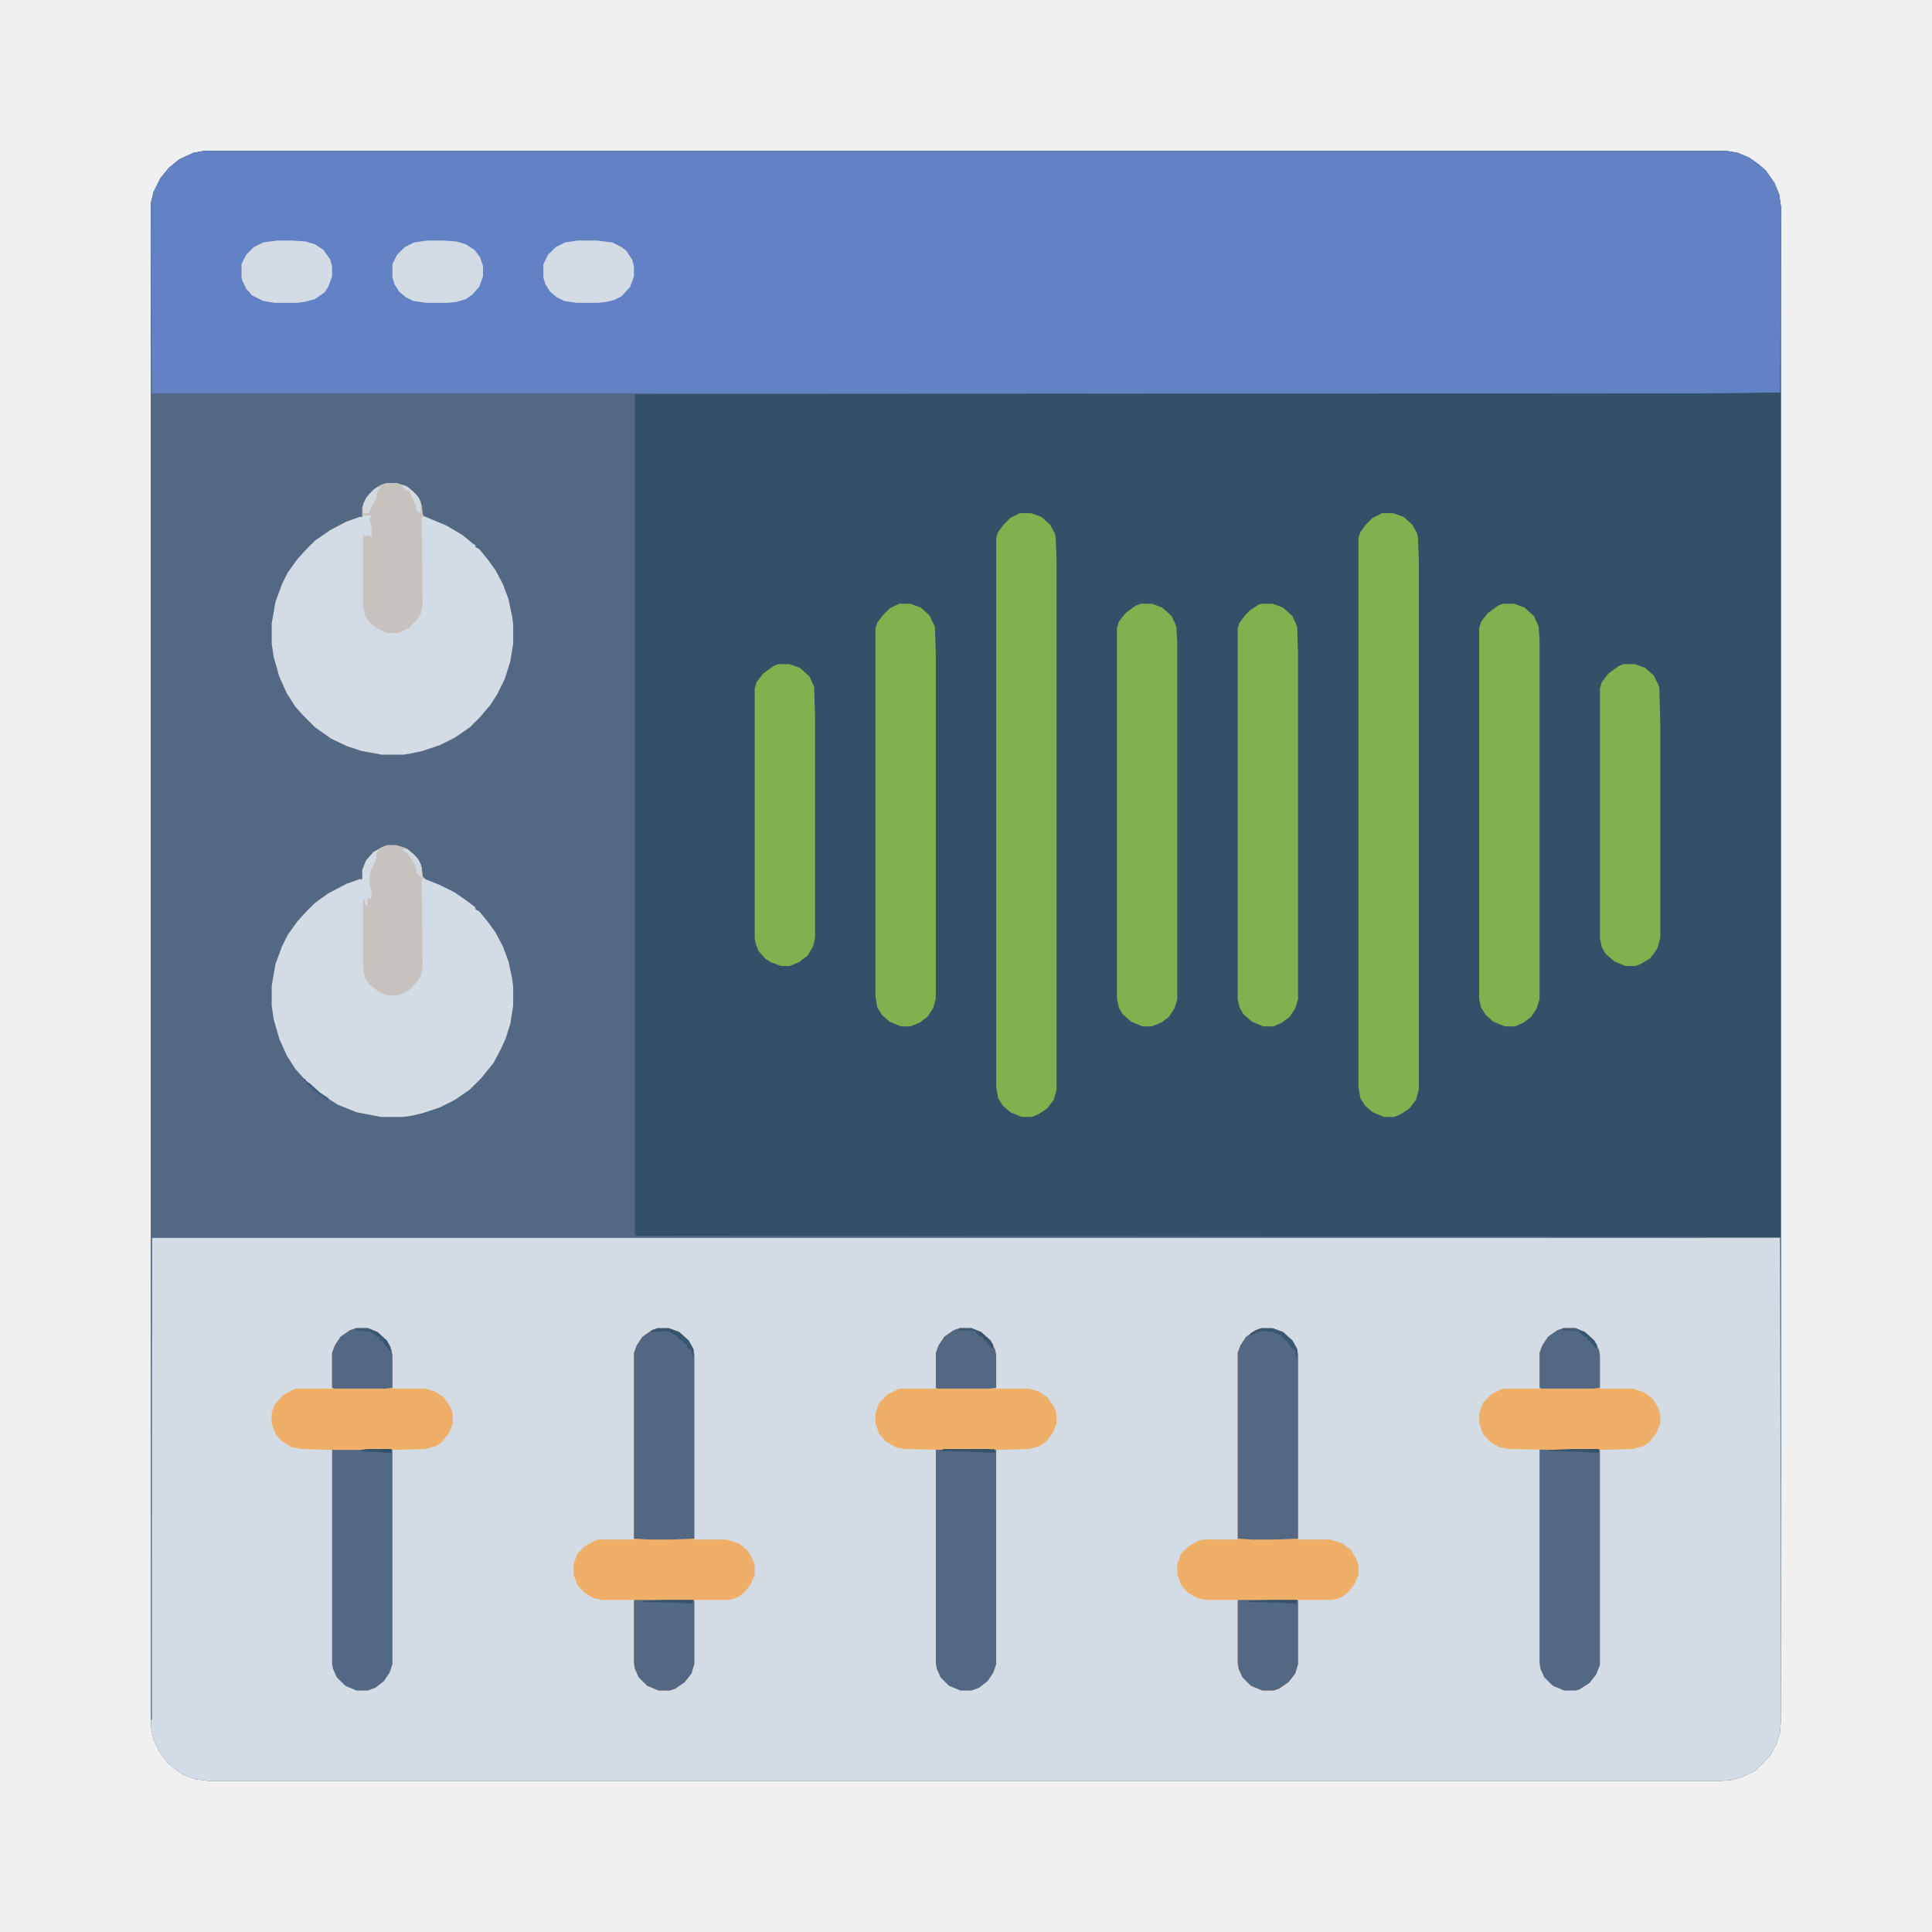
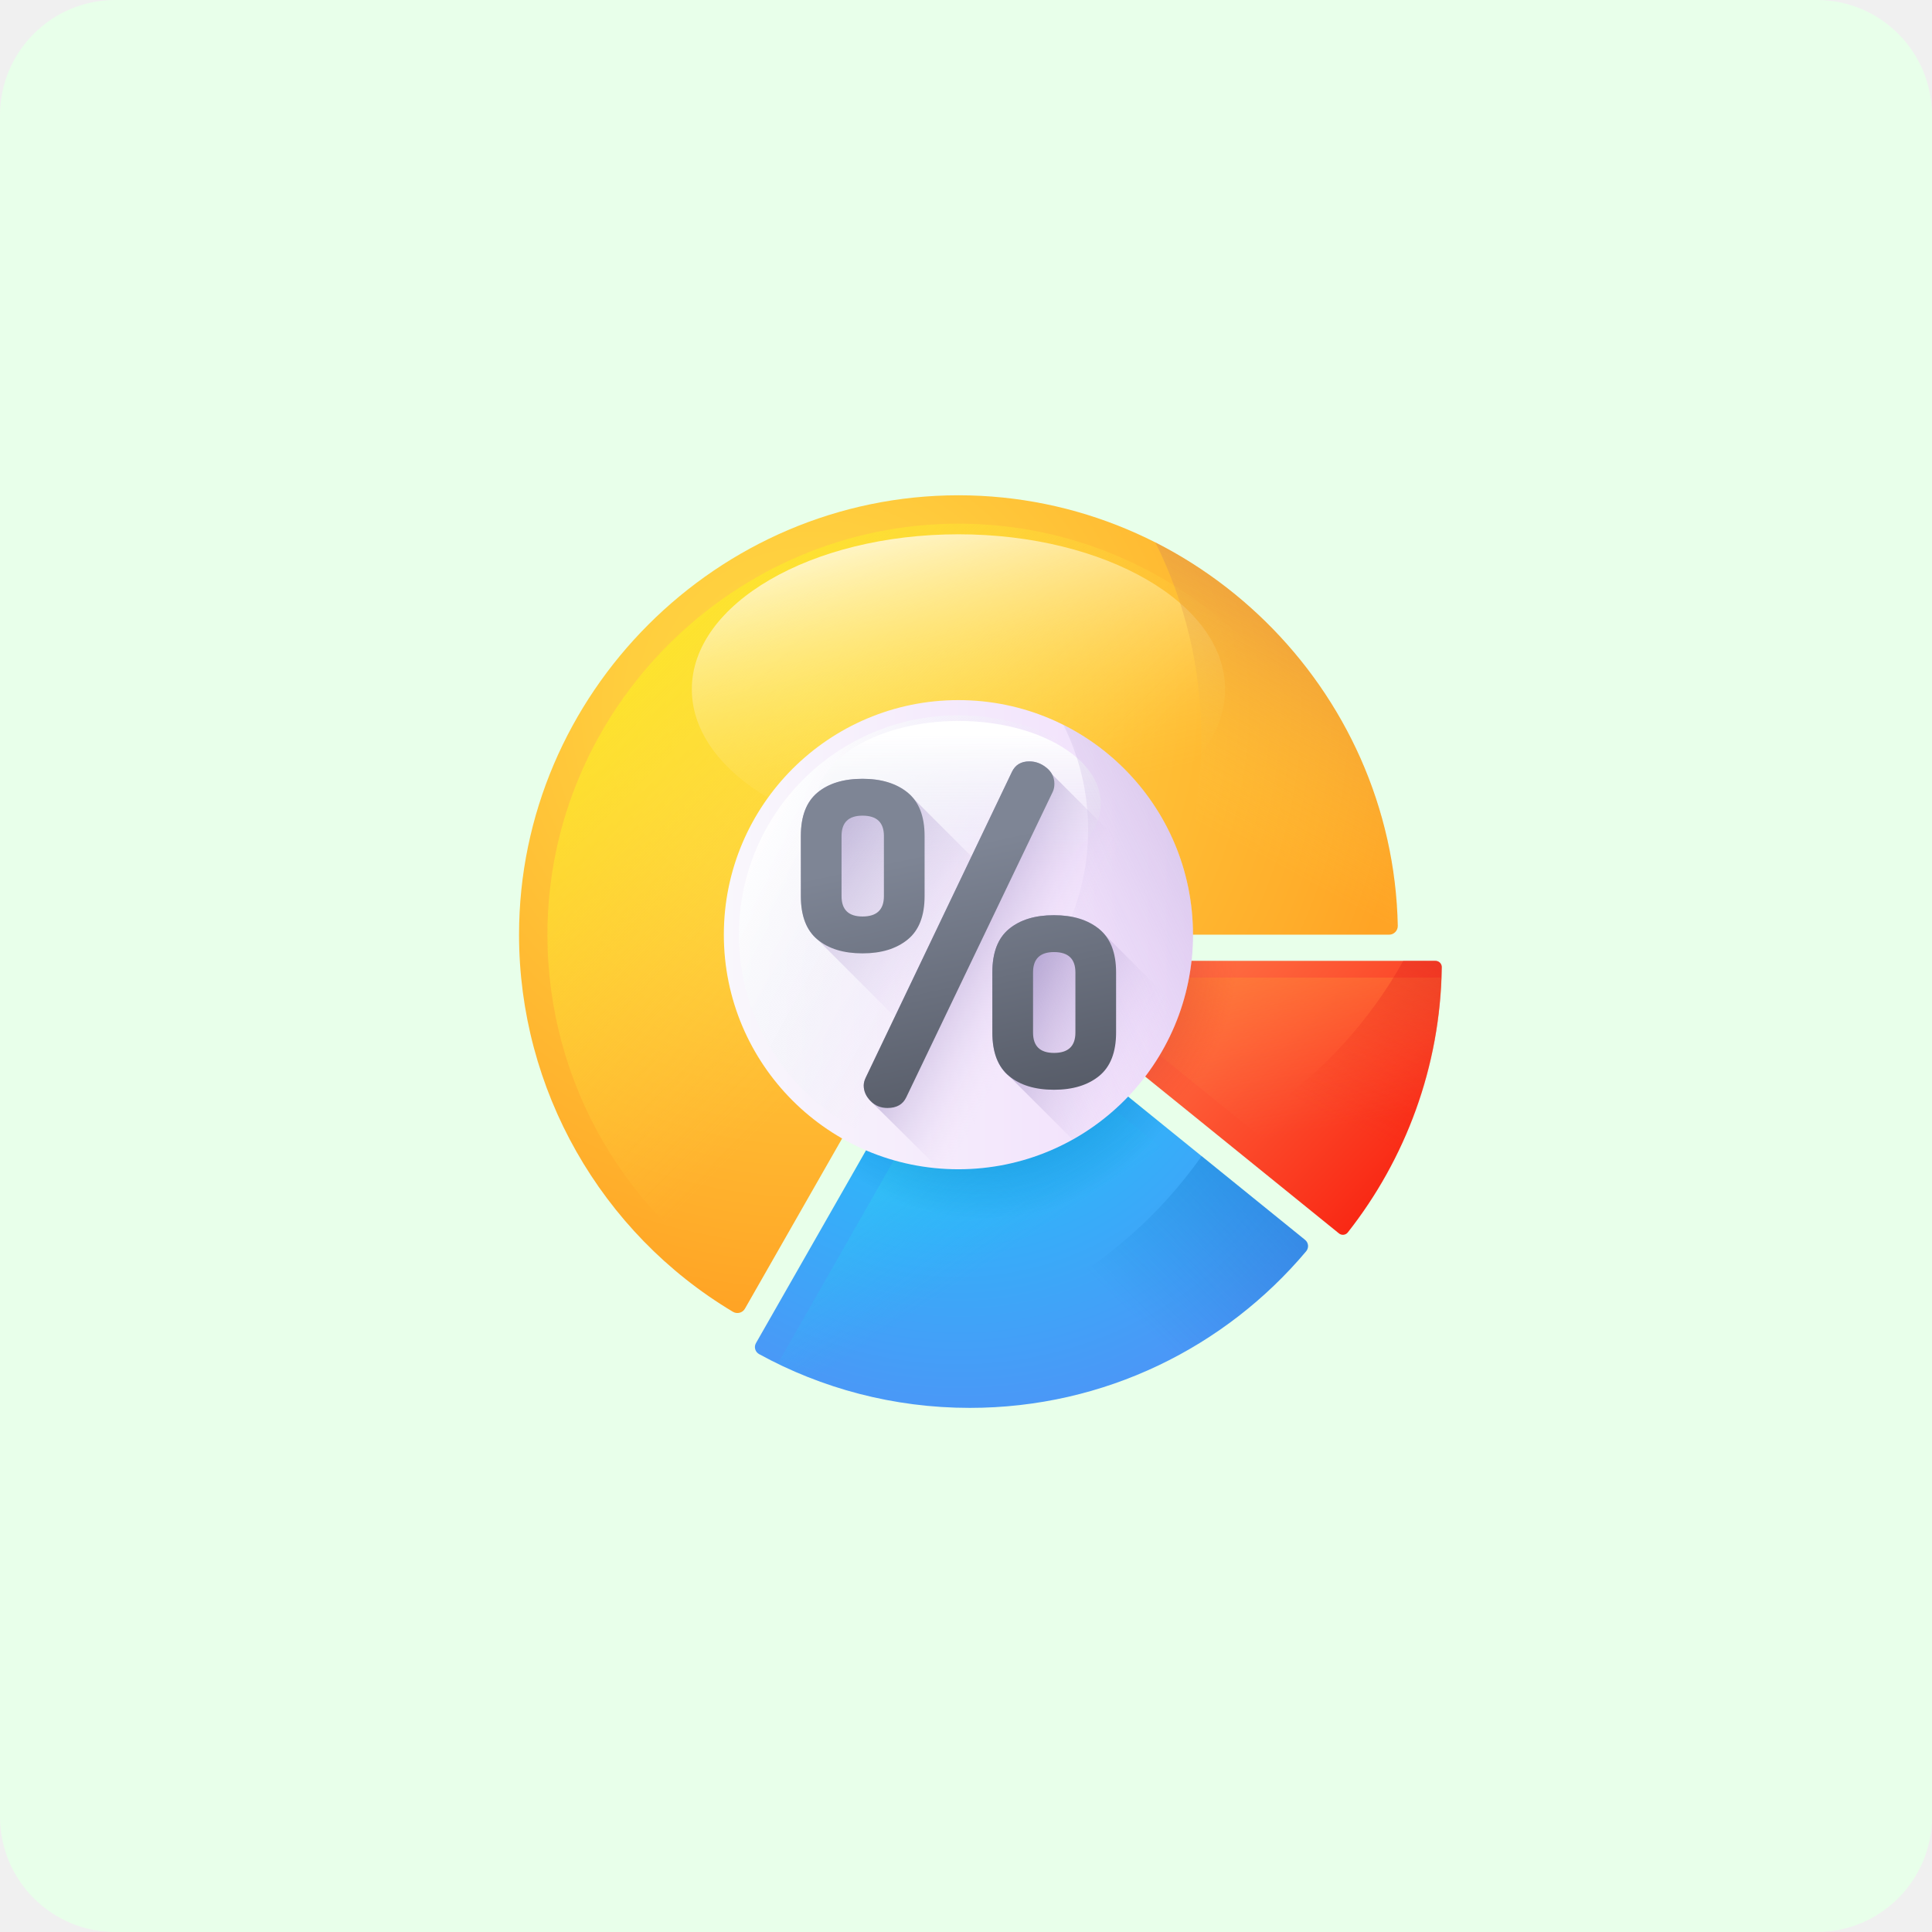
- <svg xmlns="http://www.w3.org/2000/svg" version="1.1" viewBox="0 0 2048 2048" width="512" height="512">
-   <path transform="translate(216,160)" d="m0 0h1614l12 2 12 5 10 7 8 7 9 13 5 12 2 14v1602l-1 14-4 13-6 11-9 10-9 8-13 6-11 3-14 1h-1598l-16-2-13-5-10-7-6-5-9-12-6-12-3-14v-1616l3-12 7-14 9-11 11-9 15-7z" fill="#325068" />
-   <path transform="translate(161,1312)" d="m0 0h1726l1 510-1 14-4 13-6 11-9 10-9 8-13 6-11 3-14 1h-1598l-16-2-13-5-10-7-6-5-9-12-6-12-3-14z" fill="#D3DCE4" />
-   <path transform="translate(216,160)" d="m0 0h1614l12 2 12 5 10 7 8 7 9 13 5 12 2 14-1 196-88 1-1126 1v892l1135 1v1h-1647v511h-1v-1608l3-12 7-14 9-11 11-9 15-7z" fill="#526883" />
-   <path transform="translate(216,160)" d="m0 0h1614l12 2 12 5 10 7 8 7 9 13 5 12 2 14-1 196-88 1h-1638l-1-202 3-12 7-14 9-11 11-9 15-7z" fill="#6382C6" />
-   <path transform="translate(410,512)" d="m0 0h10l10 3 8 6 6 7 3 8 1 9 1 2 24 10 17 10 11 9 3 2v2l4 2 9 11 8 11 8 15 6 16 4 19 1 8v20l-3 19-6 19-8 16-7 11-11 13-11 11-16 11-16 8-18 6-14 3-7 1h-22l-22-4-15-5-17-8-17-12-13-13-8-9-9-14-8-18-6-21-2-14v-21l4-23 7-19 6-12 10-14 9-10 10-10 16-11 17-9 14-5h3v-10l4-10 8-9 8-5z" fill="#D3DCE4" />
-   <path transform="translate(410,896)" d="m0 0h10l10 3 8 6 6 7 3 8 1 9 3 3 15 6 16 8 13 9 9 7v2l4 2 9 11 8 11 8 15 6 16 4 19 1 8v20l-3 19-5 16-5 11-8 15-13 16-12 12-16 11-16 8-18 6-13 3-8 1h-23l-26-5-20-8-19-12-13-12-5-5-8-9-9-14-8-18-6-21-2-14v-21l4-23 7-19 6-12 10-14 9-10 10-10 14-10 19-10 14-5h3v-10l4-10 8-9 9-5z" fill="#D3DCE4" />
-   <path transform="translate(1081,544)" d="m0 0h12l11 4 9 8 5 9 1 4 1 23v563l-3 11-7 9-9 6-7 3h-11l-12-5-8-7-5-8-2-12v-582l2-6 6-8 7-7z" fill="#7DB24F" />
-   <path transform="translate(1465,544)" d="m0 0h12l11 4 9 8 5 9 1 4 1 23v563l-3 11-7 9-9 6-7 3h-11l-12-5-8-7-5-8-2-12v-582l2-6 6-8 7-7z" fill="#7DB24F" />
-   <path transform="translate(1337,1408)" d="m0 0h12l11 4 10 9 5 9 1 6v196h34l13 4 9 7 6 10 2 7v9l-4 10-7 9-5 4-7 3-6 1h-35v68l-3 10-7 9-10 7-6 2h-12l-12-5-9-9-4-9-1-6v-67h-34l-9-2-10-6-7-8-4-11v-11l4-11 8-8 11-6 4-1h37v-198l3-8 6-9 10-7z" fill="#EFAF68" />
-   <path transform="translate(697,1408)" d="m0 0h12l11 4 10 9 5 9 1 6v196h34l13 4 9 7 6 10 2 7v9l-4 10-7 9-5 4-7 3-6 1h-35v68l-3 10-7 9-10 7-6 2h-12l-12-5-9-9-4-9-1-6v-67h-34l-9-2-10-6-7-8-4-11v-11l4-11 8-8 11-6 4-1h37v-198l3-8 6-9 10-7z" fill="#EFAF68" />
-   <path transform="translate(1593,640)" d="m0 0h12l11 4 10 9 5 11 1 15v380l-3 10-6 9-8 6-9 4h-11l-12-5-8-7-5-8-2-9v-393l2-7 7-9 11-8z" fill="#7DB24F" />
-   <path transform="translate(1209,640)" d="m0 0h12l11 4 10 9 5 11 1 18v377l-3 10-6 9-8 6-10 4h-10l-12-5-9-8-4-7-2-9v-393l2-7 7-9 11-8z" fill="#7DB24F" />
-   <path transform="translate(1337,640)" d="m0 0h12l11 4 10 9 5 11 1 30v365l-3 10-6 9-8 6-9 4h-11l-12-5-9-8-4-7-2-9v-393l2-6 6-8 5-5 9-6z" fill="#7DB24F" />
-   <path transform="translate(953,640)" d="m0 0h12l11 4 9 8 6 12 1 30v365l-3 10-6 9-8 6-10 4h-10l-12-5-8-7-5-8-2-12v-390l2-6 6-8 7-7z" fill="#7DB24F" />
-   <path transform="translate(825,704)" d="m0 0h12l11 4 10 9 5 11 1 30v236l-2 9-6 10-9 7-10 4h-9l-11-4-6-4-7-8-3-8-1-5v-265l2-7 7-9 11-8z" fill="#7DB24F" />
-   <path transform="translate(1721,704)" d="m0 0h12l11 4 9 8 5 10 1 3 1 39v226l-3 11-4 6-4 5-10 6-5 2h-11l-12-5-9-8-4-7-2-9v-265l2-7 7-9 11-8z" fill="#7DB24F" />
-   <path transform="translate(1632,1536)" d="m0 0h63l1 1v228l-4 10-7 9-11 7-4 1h-12l-12-5-9-9-4-9-1-6z" fill="#536883" />
-   <path transform="translate(353,1536)" d="m0 0h62l1 1v227l-3 9-6 9-9 7-8 3h-12l-12-5-9-9-4-9-1-5v-227z" fill="#536884" />
-   <path transform="translate(992,1536)" d="m0 0h63l1 1v227l-3 9-6 9-9 7-8 3h-12l-12-5-9-9-4-9-1-6z" fill="#536883" />
-   <path transform="translate(1017,1408)" d="m0 0h13l10 4 10 9 5 10 1 6v35h35l10 3 9 6 6 8 3 6 1 5v9l-4 10-7 9-7 5-11 3-37 1h-50l-46-1-9-2-10-6-7-8-4-11v-11l4-11 9-9 10-5 3-1h38v-38l3-8 6-9 10-7z" fill="#EFAF68" />
-   <path transform="translate(377,1408)" d="m0 0h13l10 4 10 9 5 10 1 6v35h35l10 3 9 6 6 8 3 6 1 5v9l-4 10-8 10-6 4-11 3-37 1h-62l-33-1-10-2-11-7-6-7-4-11v-11l3-9 9-10 11-6 3-1h38v-38l3-8 6-9 10-7z" fill="#EFAF68" />
-   <path transform="translate(1657,1408)" d="m0 0h13l10 4 10 9 5 10 1 6v35h35l12 4 9 7 6 10 2 7v9l-4 10-8 10-6 4-11 3-37 1h-47l-49-1-9-2-10-6-7-8-4-11v-11l4-11 9-9 10-5 3-1h38v-38l3-8 6-9 10-7z" fill="#EFAF68" />
-   <path transform="translate(1337,1408)" d="m0 0h12l11 4 10 9 5 9 1 6v195l-26 1h-22l-16-1v-197l3-8 6-9 10-7z" fill="#526883" />
-   <path transform="translate(697,1408)" d="m0 0h12l11 4 10 9 5 9 1 6v195l-26 1h-22l-16-1v-197l3-8 6-9 10-7z" fill="#526783" />
-   <path transform="translate(410,512)" d="m0 0h10l10 3 8 6 6 7 3 8 1 9 1 3h-2l1 93-2 10-6 8-7 7-8 4-4 1h-11l-9-4-9-7-5-7-2-11v-76l1 3 4-2 4 2v-8l-2-11 2-4-10 1v-9l4-10 8-9 8-5z" fill="#C8C2BE" />
-   <path transform="translate(410,896)" d="m0 0h10l10 3 8 6 6 7 3 8 1 9 1 3h-2l1 93-2 10-6 8-7 7-8 4-4 1h-11l-9-4-9-7-5-7-2-11v-73l2 1v5l3 1-1-6 2-2 2 1 1-6-2-9v-5-4l1-6 6-13v-6l3-4 3-2z" fill="#C8C2BE" />
-   <path transform="translate(673,1696)" d="m0 0h62l1 1v67l-3 10-7 9-10 7-6 2h-12l-12-5-9-9-4-9-1-6v-66z" fill="#536883" />
-   <path transform="translate(1313,1696)" d="m0 0h62l1 1v67l-3 10-7 9-10 7-6 2h-12l-12-5-9-9-4-9-1-6v-66z" fill="#536883" />
-   <path transform="translate(612,255)" d="m0 0h21l16 2 10 5 5 4 6 9 2 7v11l-4 11-9 10-8 4-8 2-9 1h-23l-13-2-8-4-7-6-5-8-2-7v-14l5-10 8-8 10-5z" fill="#D3DCE4" />
-   <path transform="translate(453,255)" d="m0 0h17l14 1 10 3 9 6 6 8 3 9v11l-4 11-7 8-7 5-10 3-9 1h-23l-14-2-8-4-7-6-5-8-2-7v-14l5-10 8-8 10-5z" fill="#D3DCE4" />
-   <path transform="translate(294,255)" d="m0 0h16l14 1 10 3 9 6 7 10 2 7v11l-4 11-4 6-10 7-11 3-8 1h-24l-12-2-12-6-6-7-4-8-1-4v-14l5-10 8-8 10-5z" fill="#D3DCE4" />
-   <path transform="translate(1017,1408)" d="m0 0h13l10 4 10 9 5 10 1 6v34l-7 1h-55l-2-1v-37l3-8 6-9 10-7z" fill="#526883" />
-   <path transform="translate(1657,1408)" d="m0 0h13l10 4 10 9 5 10 1 6v34l-7 1h-55l-2-1v-37l3-8 6-9 10-7z" fill="#526883" />
-   <path transform="translate(377,1408)" d="m0 0h13l10 4 10 9 5 10 1 6v34l-7 1h-54l-3-1v-37l3-8 6-9 10-7z" fill="#526883" />
-   <path transform="translate(401,516)" d="m0 0 2 1-3 4-1 7-6 11-2 5h-6v-10l6-10 8-7z" fill="#D2DAE0" />
-   <path transform="translate(1337,1408)" d="m0 0h12l11 4 10 9 5 9v10h-1l-1-9h-2v-2h-2l-3-5-5-5-3-2v-2l-5-1-3-2-10-1-9 2-7 4 2-4 8-4z" fill="#3A5772" />
-   <path transform="translate(697,1408)" d="m0 0h12l11 4 10 9 5 9v10h-1l-1-9-4-2-2-5h-2v-2l-3-1-5-5-7-4-6-1-10 1-4 1 1-3z" fill="#395670" />
-   <path transform="translate(427,900)" d="m0 0h5l10 9 4 7 1 4v11l-5-5-1-6-2-5-4-6-4-5-4-2z" fill="#D2D8DF" />
-   <path transform="translate(426,515)" d="m0 0 6 1 10 9 4 7v12l-4-2-1-6-2-4-5-11-4-1z" fill="#D2D9DF" />
-   <path transform="translate(377,1408)" d="m0 0h13l10 4 10 9 4 7v5l-8-10v-2h-3l-1-4h-3l-1-2-5-3-17-2z" fill="#385671" />
-   <path transform="translate(1657,1408)" d="m0 0h13l10 4 10 9 3 5-1 4-6-7v-2h-3l-1-4h-3l-1-2-4-2v-2l-18-1z" fill="#38556F" />
-   <path transform="translate(1017,1408)" d="m0 0h13l10 4 10 9 3 5-1 4-6-7v-2h-3l-1-4h-3l-4-4-1-2-18-1z" fill="#38556F" />
-   <path transform="translate(1666,1536)" d="m0 0h29v4l-21-1-32-1v-1z" fill="#37546C" />
-   <path transform="translate(1e3 1536)" d="m0 0h50v4l-21-1-32-1z" fill="#36536B" />
-   <path transform="translate(706,1696)" d="m0 0h29l-1 4-19-1-33-1v-1z" fill="#37546C" />
-   <path transform="translate(1347,1696)" d="m0 0h28l-1 4-19-1-33-1v-1z" fill="#37546C" />
-   <path transform="translate(389,1536)" d="m0 0h26v4l-21-1h-7l-5-1v-1z" fill="#3A556E" />
-   <path transform="translate(322,1144)" d="m0 0h2v2l4 2 11 10 9 6v2h-3v-2l-4-2-11-8-5-5v-2l-3-1z" fill="#405D7F" />
-   <path transform="translate(1017,1408)" d="m0 0h13l6 3-2 2v-2l-18-1z" fill="#3F5B73" />
-   <path transform="translate(1657,1408)" d="m0 0h13l5 2v1h-9l-10-1z" fill="#405C74" />
-   <path transform="translate(377,1408)" d="m0 0h13l3 1v2l-17-1z" fill="#405C74" />
-   <path transform="translate(1694,1536)" d="m0 0 1 4-13-1v-2z" fill="#335068" />
-   <path transform="translate(1054,1536)" d="m0 0 1 4-13-1v-2z" fill="#335068" />
-   <path transform="translate(414,1536)" d="m0 0 1 4-13-1v-2z" fill="#335068" />
+ <svg xmlns="http://www.w3.org/2000/svg" width="67" height="67" viewBox="0 0 67 67" fill="none">
+   <rect width="67" height="67" rx="4" fill="#E8FFEA" />
+   <g clip-path="url(#clip0_170_7023)">
+     <path d="M33.239 32.414L25.834 45.383C25.75 45.531 25.561 45.578 25.416 45.491C20.828 42.747 18 37.774 18 32.414C18 24.055 24.879 17.176 33.239 17.176C41.495 17.176 48.307 23.886 48.474 32.105C48.477 32.274 48.342 32.414 48.172 32.414H33.239Z" fill="url(#paint0_radial_170_7023)" />
+     <path d="M33.239 32.415L26.17 44.799C21.717 42.269 18.984 37.537 18.984 32.415C18.984 24.595 25.419 18.16 33.239 18.16C41.06 18.16 47.495 24.595 47.495 32.415H33.239Z" fill="url(#paint1_linear_170_7023)" />
+     <path d="M33.239 29.279C38.346 29.279 42.485 26.872 42.485 23.904C42.485 20.936 38.346 18.529 33.239 18.529C28.132 18.529 23.992 20.936 23.992 23.904C23.992 26.872 28.132 29.279 33.239 29.279Z" fill="url(#paint2_linear_170_7023)" />
+     <path d="M40.068 18.812C41.087 20.856 41.661 23.161 41.661 25.599C41.661 28.049 41.082 30.363 40.055 32.414H48.476C48.476 32.295 48.474 32.177 48.471 32.058C48.47 32.032 48.47 32.007 48.469 31.981C48.306 26.252 44.915 21.273 40.068 18.812Z" fill="url(#paint3_linear_170_7023)" />
+     <path d="M46.74 42.74C48.739 40.201 49.949 37.012 49.997 33.541C49.999 33.421 49.901 33.322 49.78 33.322H35.543C35.282 33.322 35.166 33.651 35.369 33.815L46.433 42.773C46.527 42.849 46.665 42.835 46.74 42.74Z" fill="url(#paint4_linear_170_7023)" />
+     <path d="M49.992 33.902H37.676C37.415 33.902 37.299 34.231 37.502 34.395L47.147 42.205C48.839 39.85 49.876 36.994 49.992 33.902Z" fill="url(#paint5_linear_170_7023)" />
+     <path d="M49.784 33.322H48.663C48.093 34.348 47.394 35.323 46.566 36.225C45.322 37.581 43.889 38.66 42.344 39.459L46.437 42.773C46.531 42.849 46.669 42.835 46.744 42.74C48.743 40.201 49.953 37.012 50.002 33.541C50.004 33.421 49.905 33.322 49.784 33.322Z" fill="url(#paint6_linear_170_7023)" />
+     <path d="M45.277 33.322C45.096 35.76 44.192 37.995 42.778 39.815L35.369 33.815C35.166 33.651 35.282 33.322 35.543 33.322H45.277Z" fill="url(#paint7_radial_170_7023)" />
+     <path d="M33.472 33.868L26.216 46.578C26.139 46.714 26.189 46.885 26.326 46.96C28.495 48.148 30.985 48.824 33.633 48.824C38.313 48.824 42.499 46.714 45.295 43.394C45.395 43.274 45.38 43.096 45.258 42.998L33.887 33.79C33.754 33.683 33.556 33.72 33.472 33.868Z" fill="url(#paint8_radial_170_7023)" />
+     <path d="M33.627 48.824C38.176 48.824 42.259 46.83 45.051 43.669L34.353 35.007C34.221 34.9 34.023 34.937 33.938 35.085L26.969 47.294C28.98 48.273 31.239 48.824 33.627 48.824Z" fill="url(#paint9_linear_170_7023)" />
+     <path d="M45.258 42.998L41.672 40.094C38.822 44.133 34.119 46.772 28.799 46.772C27.923 46.772 27.063 46.699 26.226 46.561L26.216 46.578C26.139 46.713 26.189 46.885 26.326 46.96C28.495 48.148 30.985 48.823 33.633 48.823C38.313 48.823 42.499 46.713 45.294 43.393C45.395 43.274 45.38 43.096 45.258 42.998Z" fill="url(#paint10_linear_170_7023)" />
+     <path d="M42.194 40.517C39.985 42.956 36.792 44.489 33.241 44.489C31.391 44.489 29.638 44.073 28.07 43.329L33.471 33.868C33.557 33.72 33.754 33.683 33.887 33.791L42.194 40.517Z" fill="url(#paint11_radial_170_7023)" />
+     <path d="M33.236 40.549C37.729 40.549 41.371 36.907 41.371 32.414C41.371 27.921 37.729 24.279 33.236 24.279C28.744 24.279 25.102 27.921 25.102 32.414C25.102 36.907 28.744 40.549 33.236 40.549Z" fill="url(#paint12_linear_170_7023)" />
+     <path d="M33.235 40.025C37.438 40.025 40.845 36.617 40.845 32.415C40.845 28.212 37.438 24.805 33.235 24.805C29.032 24.805 25.625 28.212 25.625 32.415C25.625 36.617 29.032 40.025 33.235 40.025Z" fill="url(#paint13_linear_170_7023)" />
+     <path d="M33.241 30.74C35.967 30.74 38.177 29.456 38.177 27.871C38.177 26.287 35.967 25.002 33.241 25.002C30.515 25.002 28.305 26.287 28.305 27.871C28.305 29.456 30.515 30.74 33.241 30.74Z" fill="url(#paint14_linear_170_7023)" />
+     <path d="M36.877 25.137C37.426 26.232 37.735 27.468 37.735 28.776C37.735 33.269 34.093 36.911 29.6 36.911C28.292 36.911 27.056 36.601 25.961 36.053C27.297 38.718 30.053 40.549 33.238 40.549C37.731 40.549 41.373 36.907 41.373 32.414C41.373 29.229 39.543 26.472 36.877 25.137Z" fill="url(#paint15_linear_170_7023)" />
+     <path d="M40.35 36.369C39.381 38.11 37.79 39.456 35.879 40.112L31.033 35.266C29.525 33.757 28.357 32.59 28.351 32.584C27.966 32.266 27.773 31.764 27.773 31.078V28.992C27.773 28.306 27.966 27.804 28.351 27.486C28.735 27.167 29.256 27.008 29.911 27.008C30.561 27.008 31.083 27.167 31.475 27.486L33.692 29.704L40.35 36.369Z" fill="url(#paint16_linear_170_7023)" />
+     <path d="M41.371 32.414C41.371 33.849 41 35.197 40.347 36.368C39.378 38.109 37.788 39.455 35.876 40.111C35.048 40.395 34.16 40.549 33.236 40.549C33.005 40.549 32.775 40.539 32.549 40.52L30.188 38.181C30.031 38.02 29.953 37.84 29.953 37.645C29.953 37.557 29.977 37.464 30.025 37.366L31.03 35.264L33.689 29.703L35.091 26.772C35.206 26.527 35.408 26.404 35.697 26.404C35.913 26.404 36.111 26.478 36.293 26.625C36.374 26.691 36.436 26.765 36.481 26.847L41.34 31.707C41.361 31.94 41.371 32.176 41.371 32.414Z" fill="url(#paint17_linear_170_7023)" />
+     <path d="M38.116 32.216C37.724 31.898 37.203 31.738 36.552 31.738C35.896 31.738 35.376 31.898 34.991 32.216C34.606 32.534 34.414 33.036 34.414 33.722V35.808C34.414 36.494 34.606 36.996 34.991 37.315C34.998 37.32 35.927 38.249 37.199 39.52C38.519 38.783 39.613 37.689 40.349 36.368C40.584 35.947 40.781 35.504 40.939 35.041L38.116 32.216Z" fill="url(#paint18_linear_170_7023)" />
+     <path d="M32.064 31.078V28.991C32.064 28.306 31.868 27.804 31.476 27.485C31.083 27.167 30.562 27.008 29.911 27.008C29.256 27.008 28.735 27.167 28.351 27.485C27.966 27.804 27.773 28.306 27.773 28.991V31.078C27.773 31.764 27.966 32.266 28.351 32.584C28.735 32.903 29.256 33.062 29.911 33.062C30.562 33.062 31.083 32.903 31.476 32.584C31.868 32.266 32.064 31.764 32.064 31.078ZM30.653 31.078C30.653 31.548 30.406 31.783 29.911 31.783C29.427 31.783 29.184 31.548 29.184 31.078V28.991C29.184 28.521 29.427 28.286 29.911 28.286C30.406 28.286 30.653 28.521 30.653 28.991V31.078Z" fill="url(#paint19_linear_170_7023)" />
+     <path d="M36.565 27.183C36.565 26.958 36.474 26.771 36.293 26.625C36.111 26.478 35.913 26.404 35.697 26.404C35.408 26.404 35.206 26.527 35.091 26.772L30.025 37.366C29.977 37.464 29.953 37.557 29.953 37.645C29.953 37.841 30.032 38.02 30.189 38.181C30.346 38.343 30.542 38.424 30.777 38.424C31.095 38.424 31.311 38.301 31.427 38.056L36.507 27.462C36.545 27.384 36.565 27.291 36.565 27.183Z" fill="url(#paint20_linear_170_7023)" />
+     <path d="M38.116 32.216C37.724 31.898 37.203 31.738 36.552 31.738C35.896 31.738 35.376 31.898 34.991 32.216C34.606 32.534 34.414 33.036 34.414 33.722V35.808C34.414 36.494 34.606 36.996 34.991 37.315C35.376 37.633 35.896 37.792 36.552 37.792C37.203 37.792 37.724 37.633 38.116 37.315C38.508 36.996 38.705 36.494 38.705 35.808V33.722C38.705 33.036 38.508 32.534 38.116 32.216ZM37.294 35.808C37.294 36.279 37.047 36.514 36.552 36.514C36.067 36.514 35.825 36.279 35.825 35.808V33.722C35.825 33.252 36.067 33.017 36.552 33.017C37.047 33.017 37.294 33.252 37.294 33.722V35.808Z" fill="url(#paint21_linear_170_7023)" />
+   </g>
+   <defs>
+     <radialGradient id="paint0_radial_170_7023" cx="0" cy="0" r="1" gradientUnits="userSpaceOnUse" gradientTransform="translate(28.1468 24.551) scale(20.8358 20.8358)">
+       <stop stop-color="#FFDA45" />
+       <stop offset="0.304" stop-color="#FFCE3E" />
+       <stop offset="0.856" stop-color="#FFAE2B" />
+       <stop offset="1" stop-color="#FFA425" />
+     </radialGradient>
+     <linearGradient id="paint1_linear_170_7023" x1="33.211" y1="32.413" x2="20.032" y2="19.234" gradientUnits="userSpaceOnUse">
+       <stop stop-color="#FFDA45" stop-opacity="0" />
+       <stop offset="1" stop-color="#FCEE21" />
+     </linearGradient>
+     <linearGradient id="paint2_linear_170_7023" x1="34.247" y1="28.173" x2="31.476" y2="16.435" gradientUnits="userSpaceOnUse">
+       <stop stop-color="#FFDA45" stop-opacity="0" />
+       <stop offset="1" stop-color="white" />
+     </linearGradient>
+     <linearGradient id="paint3_linear_170_7023" x1="42.417" y1="29.063" x2="50.657" y2="13.739" gradientUnits="userSpaceOnUse">
+       <stop stop-color="#FFDA45" stop-opacity="0" />
+       <stop offset="1" stop-color="#B53759" />
+     </linearGradient>
+     <linearGradient id="paint4_linear_170_7023" x1="41.956" y1="32.936" x2="49.368" y2="40.032" gradientUnits="userSpaceOnUse">
+       <stop stop-color="#FF7044" />
+       <stop offset="1" stop-color="#F92814" />
+     </linearGradient>
+     <linearGradient id="paint5_linear_170_7023" x1="44.626" y1="39.354" x2="42.576" y2="27.685" gradientUnits="userSpaceOnUse">
+       <stop stop-color="#FF7044" stop-opacity="0" />
+       <stop offset="1" stop-color="#FFA425" />
+     </linearGradient>
+     <linearGradient id="paint6_linear_170_7023" x1="45.968" y1="38.694" x2="52.797" y2="25.992" gradientUnits="userSpaceOnUse">
+       <stop stop-color="#F92814" stop-opacity="0" />
+       <stop offset="1" stop-color="#C1272D" />
+     </linearGradient>
+     <radialGradient id="paint7_radial_170_7023" cx="0" cy="0" r="1" gradientUnits="userSpaceOnUse" gradientTransform="translate(35.286 33.1236) scale(7.64023 7.64021)">
+       <stop stop-color="#C1272D" />
+       <stop offset="0.505" stop-color="#C3272C" stop-opacity="0.495" />
+       <stop offset="0.687" stop-color="#CA2729" stop-opacity="0.313" />
+       <stop offset="0.817" stop-color="#D52724" stop-opacity="0.183" />
+       <stop offset="0.921" stop-color="#E6281C" stop-opacity="0.079" />
+       <stop offset="1" stop-color="#F92814" stop-opacity="0" />
+     </radialGradient>
+     <radialGradient id="paint8_radial_170_7023" cx="0" cy="0" r="1" gradientUnits="userSpaceOnUse" gradientTransform="translate(33.2412 33.6755) scale(15.1613 15.1613)">
+       <stop stop-color="#18CFFC" />
+       <stop offset="1" stop-color="#4A98F7" />
+     </radialGradient>
+     <linearGradient id="paint9_linear_170_7023" x1="34.756" y1="43.574" x2="27.344" y2="32.298" gradientUnits="userSpaceOnUse">
+       <stop stop-color="#18CFFC" stop-opacity="0" />
+       <stop offset="1" stop-color="#65E1DC" />
+     </linearGradient>
+     <linearGradient id="paint10_linear_170_7023" x1="37.199" y1="43.568" x2="52.417" y2="28.271" gradientUnits="userSpaceOnUse">
+       <stop stop-color="#0469BC" stop-opacity="0" />
+       <stop offset="1" stop-color="#0469BC" />
+     </linearGradient>
+     <radialGradient id="paint11_radial_170_7023" cx="0" cy="0" r="1" gradientUnits="userSpaceOnUse" gradientTransform="translate(34.1468 34.575) scale(7.73107 7.73106)">
+       <stop stop-color="#0469BC" />
+       <stop offset="0.853" stop-color="#0469BC" stop-opacity="0.147" />
+       <stop offset="1" stop-color="#0469BC" stop-opacity="0" />
+     </radialGradient>
+     <linearGradient id="paint12_linear_170_7023" x1="25.102" y1="32.414" x2="41.371" y2="32.414" gradientUnits="userSpaceOnUse">
+       <stop stop-color="#F9F7FC" />
+       <stop offset="1" stop-color="#F0DDFC" />
+     </linearGradient>
+     <linearGradient id="paint13_linear_170_7023" x1="33.38" y1="32.493" x2="26.244" y2="28.63" gradientUnits="userSpaceOnUse">
+       <stop stop-color="#E9EDF5" stop-opacity="0" />
+       <stop offset="1" stop-color="white" />
+     </linearGradient>
+     <linearGradient id="paint14_linear_170_7023" x1="33.241" y1="29.97" x2="33.241" y2="25.428" gradientUnits="userSpaceOnUse">
+       <stop stop-color="#E9EDF5" stop-opacity="0" />
+       <stop offset="1" stop-color="white" />
+     </linearGradient>
+     <linearGradient id="paint15_linear_170_7023" x1="34.15" y1="33.766" x2="53.232" y2="24.304" gradientUnits="userSpaceOnUse">
+       <stop stop-color="#F0DDFC" stop-opacity="0" />
+       <stop offset="0.289" stop-color="#C8B7E0" stop-opacity="0.289" />
+       <stop offset="0.592" stop-color="#A595C8" stop-opacity="0.592" />
+       <stop offset="0.84" stop-color="#8F81B8" stop-opacity="0.84" />
+       <stop offset="1" stop-color="#8779B3" />
+     </linearGradient>
+     <linearGradient id="paint16_linear_170_7023" x1="33.741" y1="33.845" x2="24.634" y2="27.064" gradientUnits="userSpaceOnUse">
+       <stop stop-color="#F0DDFC" stop-opacity="0" />
+       <stop offset="0.289" stop-color="#C8B7E0" stop-opacity="0.289" />
+       <stop offset="0.592" stop-color="#A595C8" stop-opacity="0.592" />
+       <stop offset="0.84" stop-color="#8F81B8" stop-opacity="0.84" />
+       <stop offset="1" stop-color="#8779B3" />
+     </linearGradient>
+     <linearGradient id="paint17_linear_170_7023" x1="36.16" y1="34.48" x2="30.64" y2="31.562" gradientUnits="userSpaceOnUse">
+       <stop stop-color="#F0DDFC" stop-opacity="0" />
+       <stop offset="0.289" stop-color="#C8B7E0" stop-opacity="0.289" />
+       <stop offset="0.592" stop-color="#A595C8" stop-opacity="0.592" />
+       <stop offset="0.84" stop-color="#8F81B8" stop-opacity="0.84" />
+       <stop offset="1" stop-color="#8779B3" />
+     </linearGradient>
+     <linearGradient id="paint18_linear_170_7023" x1="39.787" y1="36.82" x2="33.046" y2="33.705" gradientUnits="userSpaceOnUse">
+       <stop stop-color="#F0DDFC" stop-opacity="0" />
+       <stop offset="0.289" stop-color="#C8B7E0" stop-opacity="0.289" />
+       <stop offset="0.592" stop-color="#A595C8" stop-opacity="0.592" />
+       <stop offset="0.84" stop-color="#8F81B8" stop-opacity="0.84" />
+       <stop offset="1" stop-color="#8779B3" />
+     </linearGradient>
+     <linearGradient id="paint19_linear_170_7023" x1="29.919" y1="30.039" x2="31.917" y2="39.343" gradientUnits="userSpaceOnUse">
+       <stop stop-color="#7E8595" />
+       <stop offset="1" stop-color="#555A66" />
+     </linearGradient>
+     <linearGradient id="paint20_linear_170_7023" x1="32.625" y1="29.456" x2="34.622" y2="38.761" gradientUnits="userSpaceOnUse">
+       <stop stop-color="#7E8595" />
+       <stop offset="1" stop-color="#555A66" />
+     </linearGradient>
+     <linearGradient id="paint21_linear_170_7023" x1="35.296" y1="28.884" x2="37.294" y2="38.188" gradientUnits="userSpaceOnUse">
+       <stop stop-color="#7E8595" />
+       <stop offset="1" stop-color="#555A66" />
+     </linearGradient>
+     <clipPath id="clip0_170_7023">
+       <rect width="32" height="32" fill="white" transform="translate(18 17)" />
+     </clipPath>
+   </defs>
</svg>
